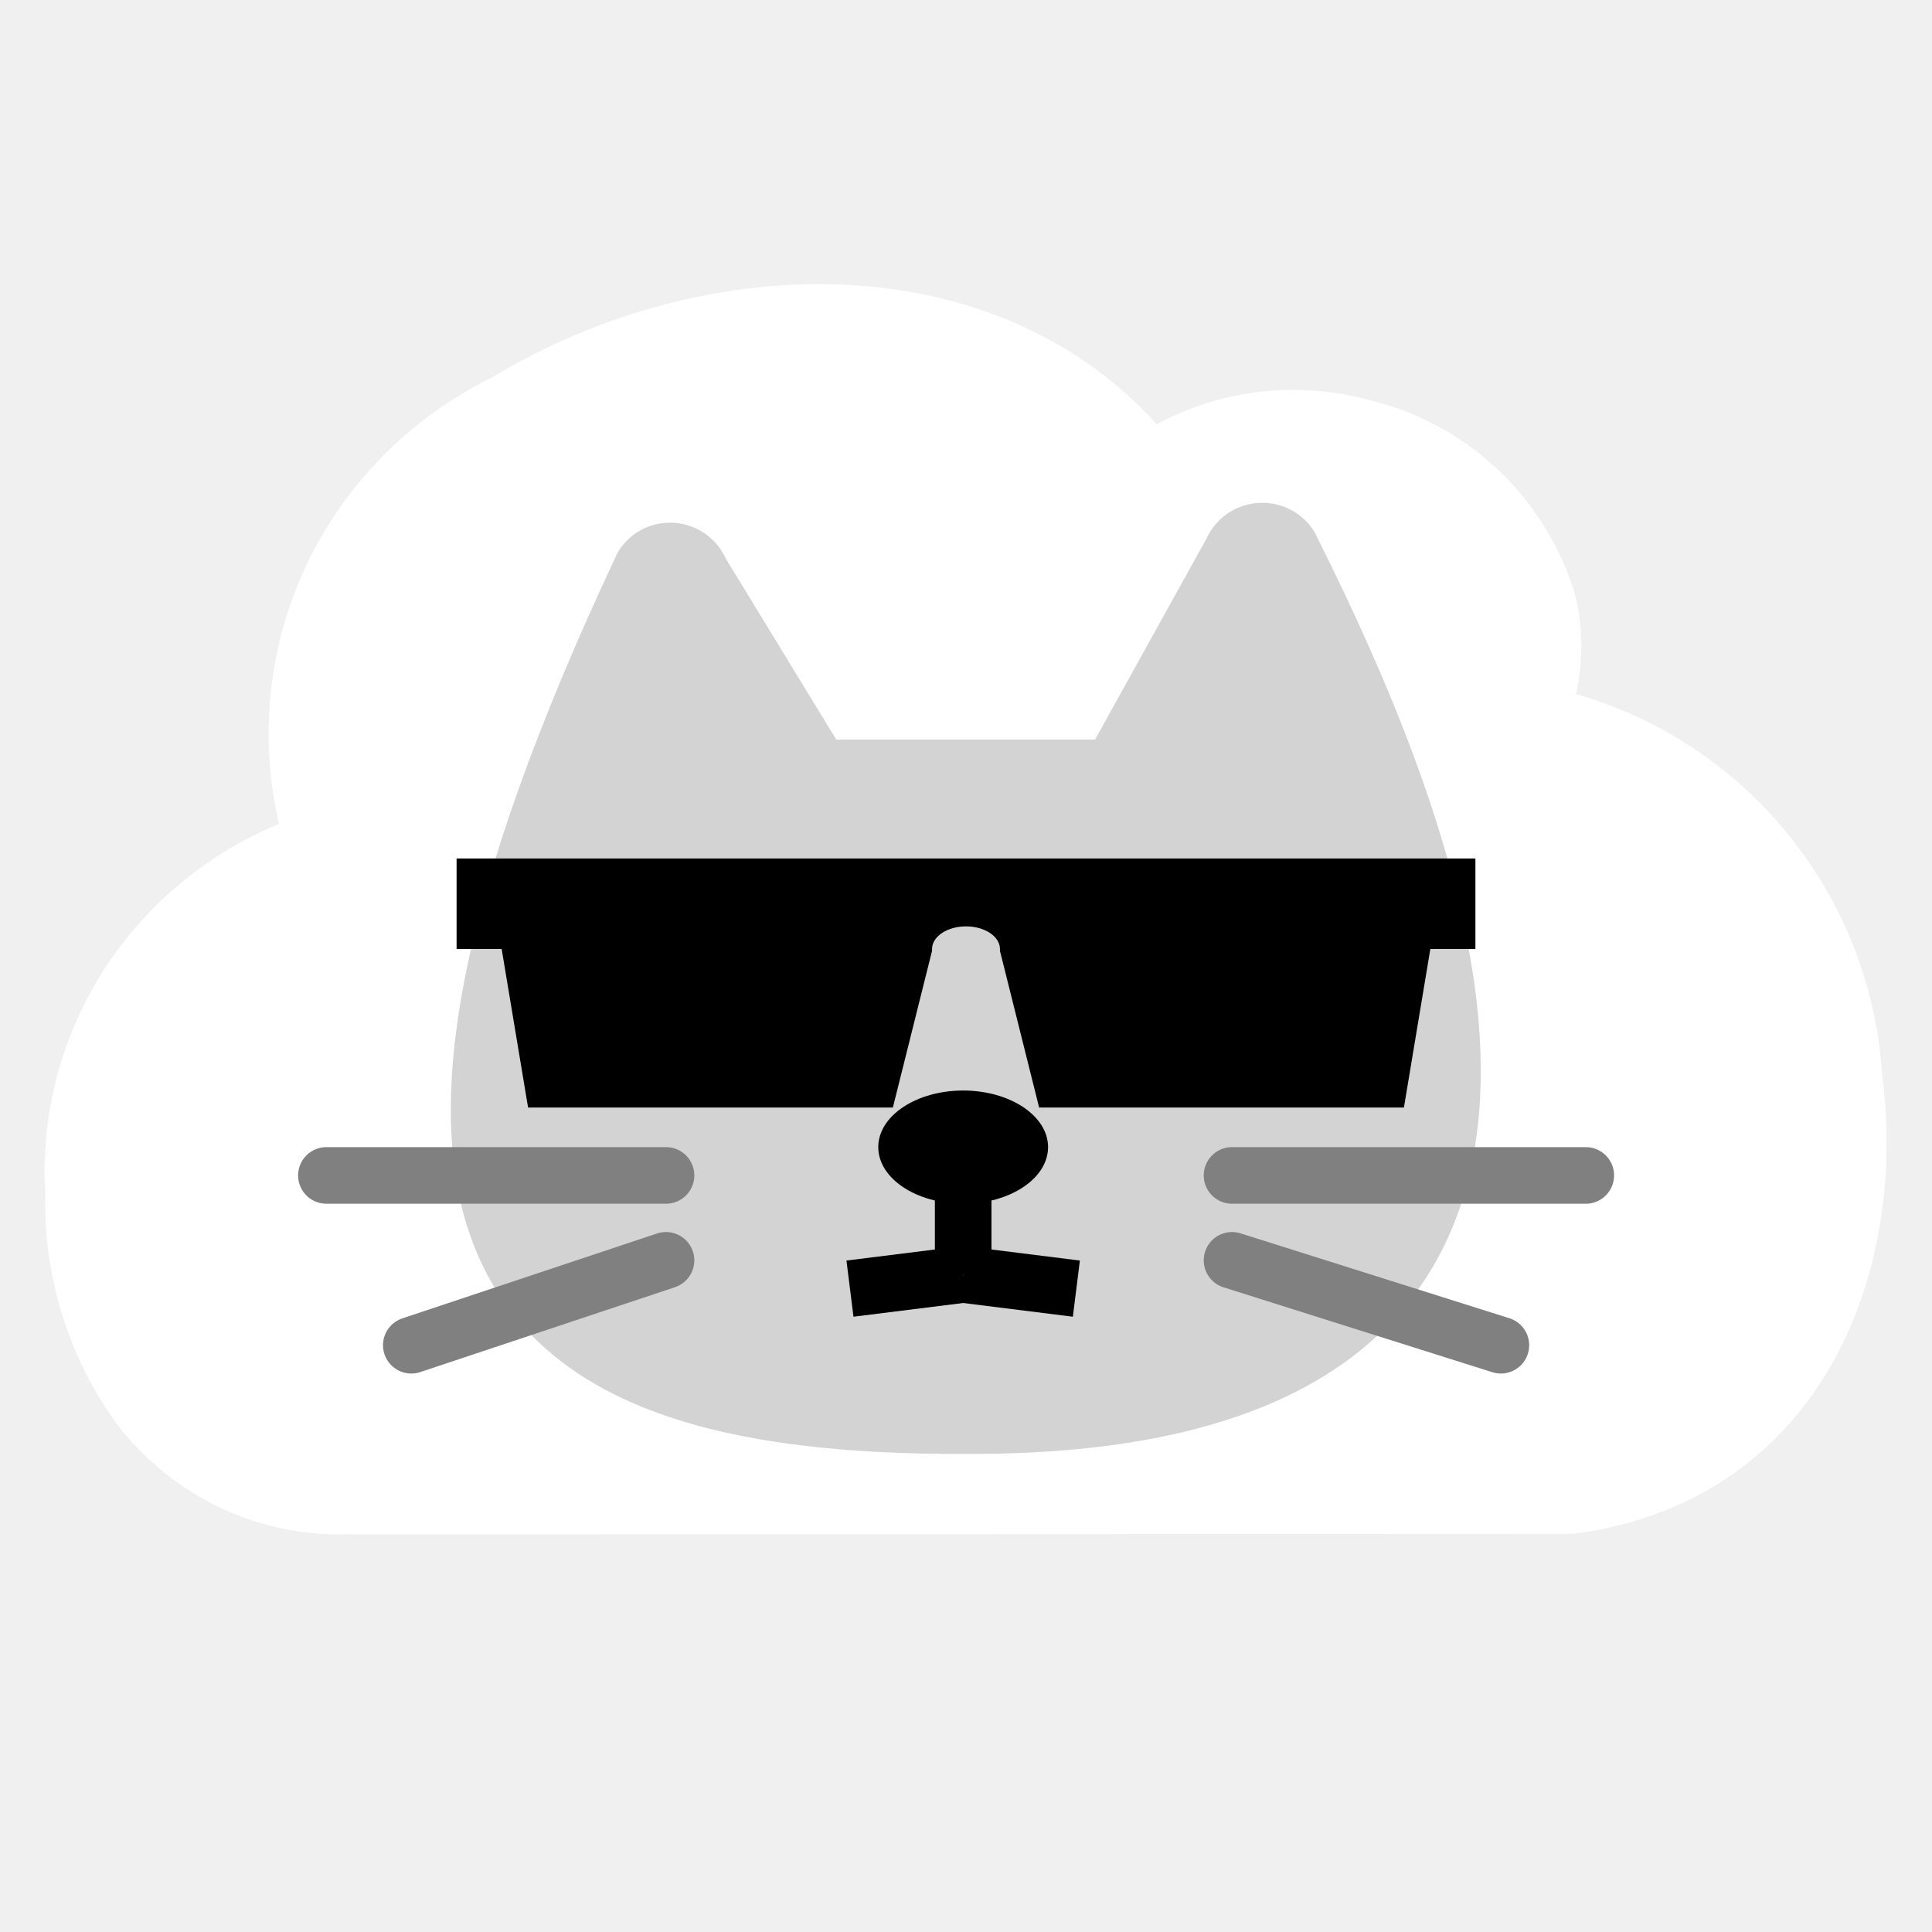
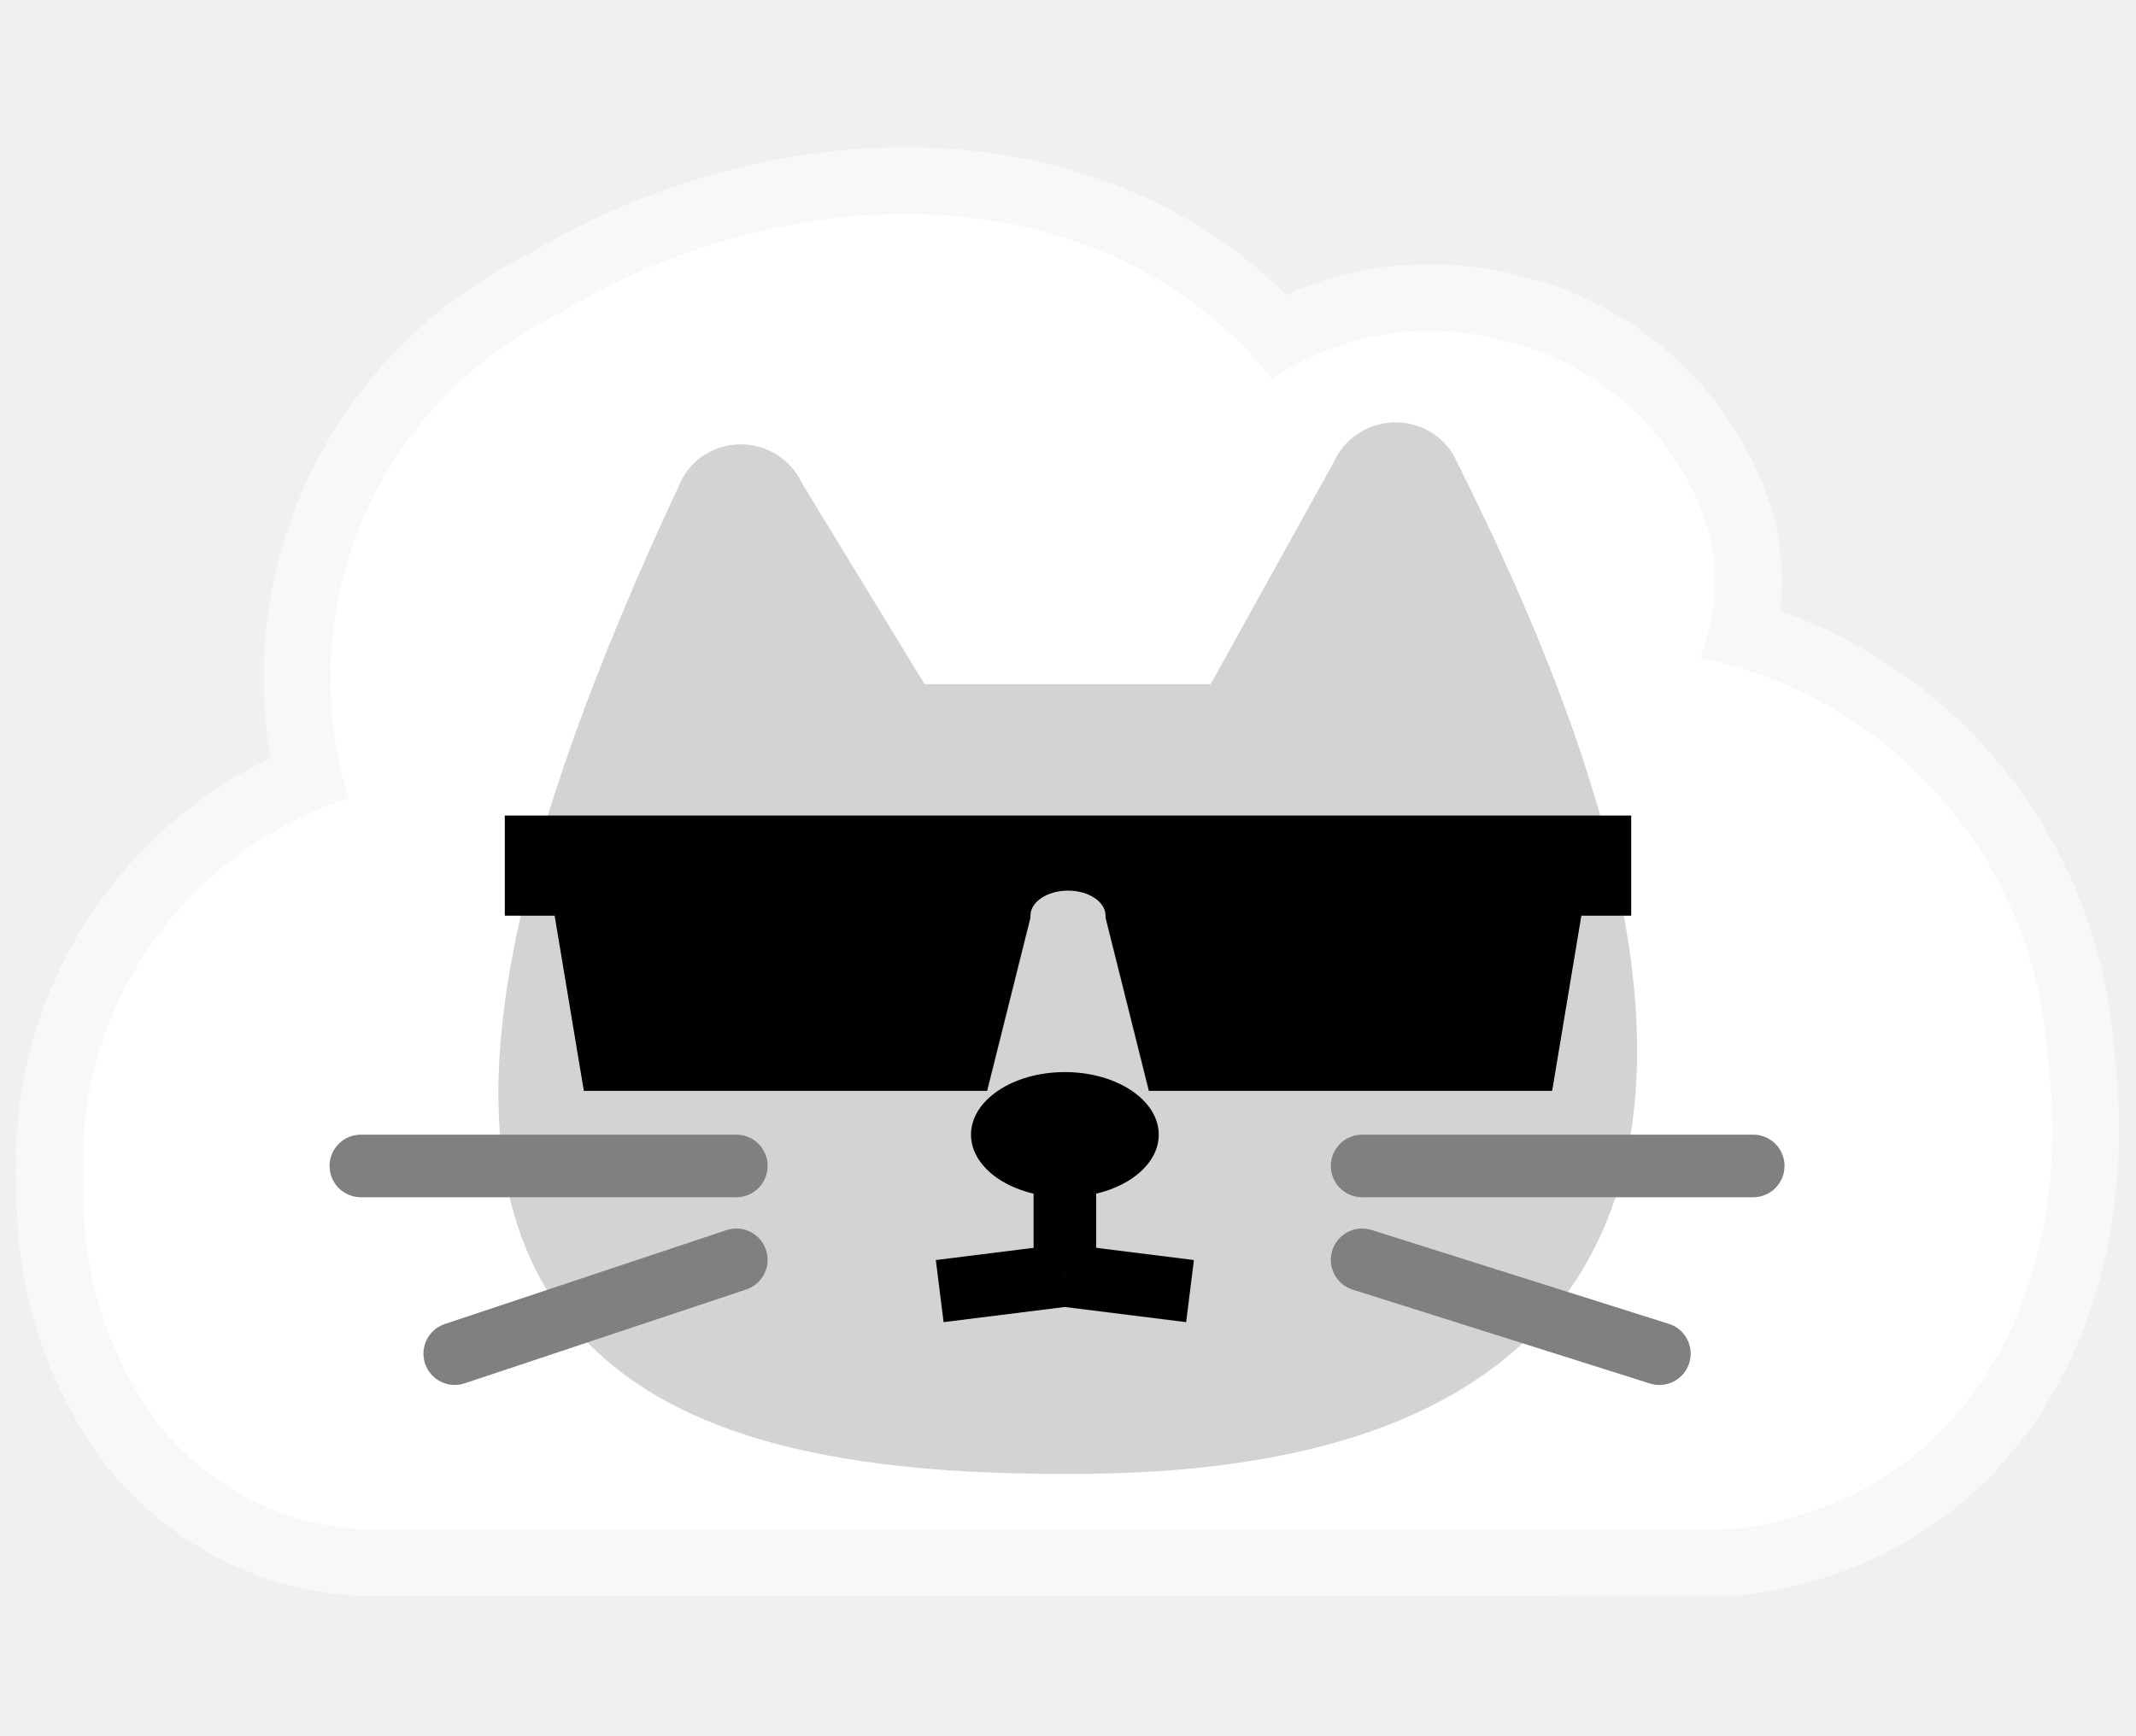
- <svg xmlns="http://www.w3.org/2000/svg" viewBox="0 0 512 512">
+ <svg xmlns="http://www.w3.org/2000/svg" viewBox="0 32 512 416">
  <defs>
    <style>
			#cloud {
				fill: white;
- 				stroke: white;
+ 				stroke: rgba(255, 255, 255, 0.5);
+ 				stroke-width: 2;
				stroke-linejoin: round;
			}

			#kitty #head {
				stroke: lightgrey;
				stroke-width: 20;
				stroke-linecap: round;
				stroke-linejoin: round;
				fill: lightgrey;
			}

			#kitty #mouth, 
			#kitty #whiskers {
				stroke-width: 20;
			}

			#kitty #whiskers {
				stroke-linecap: round;
			}

			#kitty #eyes-open {
				fill: black;
			}

			#kitty #eyes-closed {
				stroke: black;
				stroke-width: 25;
				stroke-linecap: round;
			}

			#kitty #nose {
				fill: black;
			}

			#kitty #mouth {
				stroke: black;
			}

			#kitty #whiskers {
				stroke: grey;
			}
		</style>
  </defs>
-   <rect width="512" height="512" fill="hsl(90, 50%, 60%)" style="display:none" />
  <g id="cloud" transform="translate(0, -15) scale(16)">
    <path d="M30.674 18.75c-0.201-2.96-2.352-5.364-5.169-5.949l-0.042-0.007c0.145-0.341 0.229-0.738 0.229-1.154 0-0.277-0.037-0.545-0.107-0.8l0.005 0.021c-0.451-1.39-1.572-2.445-2.971-2.796l-0.029-0.006c-0.35-0.104-0.753-0.164-1.17-0.164-0.882 0-1.701 0.268-2.381 0.726l0.015-0.010c-2.518-3.16-7.254-3.052-10.655-0.988-2.056 0.998-3.449 3.071-3.449 5.469 0 0.643 0.1 1.263 0.286 1.845l-0.012-0.043c-2.332 0.765-3.986 2.922-3.986 5.466 0 0.124 0.004 0.248 0.012 0.37l-0.001-0.017c-0.001 0.040-0.002 0.086-0.002 0.133 0 1.261 0.403 2.428 1.088 3.378l-0.012-0.017c0.764 1.004 1.959 1.646 3.305 1.646 0.043 0 0.086-0.001 0.129-0.002l-0.006 0 20.28-0.008c3.783-0.518 5.059-4.041 4.641-7.094z" />
  </g>
  <g id="kitty" transform="translate(256, 256) scale(0.75) translate(-256, -256)">
    <path id="head" d="M 204.6, 186.1 l -42.4 -69.5 c -1.6 -4 -5.4 -6.8 -9.7 -7.2 -4.3 -.4 -8.5, 1.6 -10.8, 5.3 -112.2, 238.9 -53.9, 304.5, 114.4, 303.7, 252.7, 1, 166.6 -206.3, 114.4 -310.7 -5.1-7.9 -16.9-6.9 -20.6, 1.8 l -42.4, 76.5 h -102.9 Z" />
    <g id="eyes-open">
      <ellipse cx="205" cy="270" rx="20" ry="30" />
      <ellipse cx="305" cy="270" rx="20" ry="30" />
      <animate id="eyes-open-blink" attributeName="opacity" values="0;1" begin="10s;eyes-open-blink.end+30s" dur="1s" fill="remove" calcMode="discrete" repeatCount="1" />
    </g>
    <g id="eyes-closed" opacity="0">
      <line x1="185" y1="270" x2="225" y2="270" />
      <line x1="285" y1="270" x2="325" y2="270" />
      <animate id="eyes-closed-blink" attributeName="opacity" values="1;0" begin="10s;eyes-closed-blink.end+30s" dur="1s" fill="remove" calcMode="discrete" repeatCount="1" />
    </g>
    <g id="mouth">
      <line x1="255" y1="315" x2="255" y2="365" />
      <line x1="215" y1="370" x2="255" y2="365" />
      <line x1="255" y1="365" x2="295" y2="370" />
    </g>
    <g id="nose">
      <ellipse cx="255" cy="320" rx="30" ry="20" />
    </g>
    <g id="whiskers">
      <line x1="30" y1="330" x2="150" y2="330" />
      <line x1="60" y1="390" x2="150" y2="360" />
      <line x1="475" y1="330" x2="350" y2="330" />
      <line x1="445" y1="390" x2="350" y2="360" />
    </g>
    <g id="shades" transform="translate(64, 130) scale(0.75, 0.5)">
      <path d="M 496, 176 H 16 v 64 H 37.24 L 49.68, 352 H 221.55 L 240, 241.32 V 240 a 16, 16, 0, 0, 1, 32, 0 v 1.32 L 290.45, 352 H 462.32 l 12.44 -112 H 496 Z" />
    </g>
  </g>
</svg>
